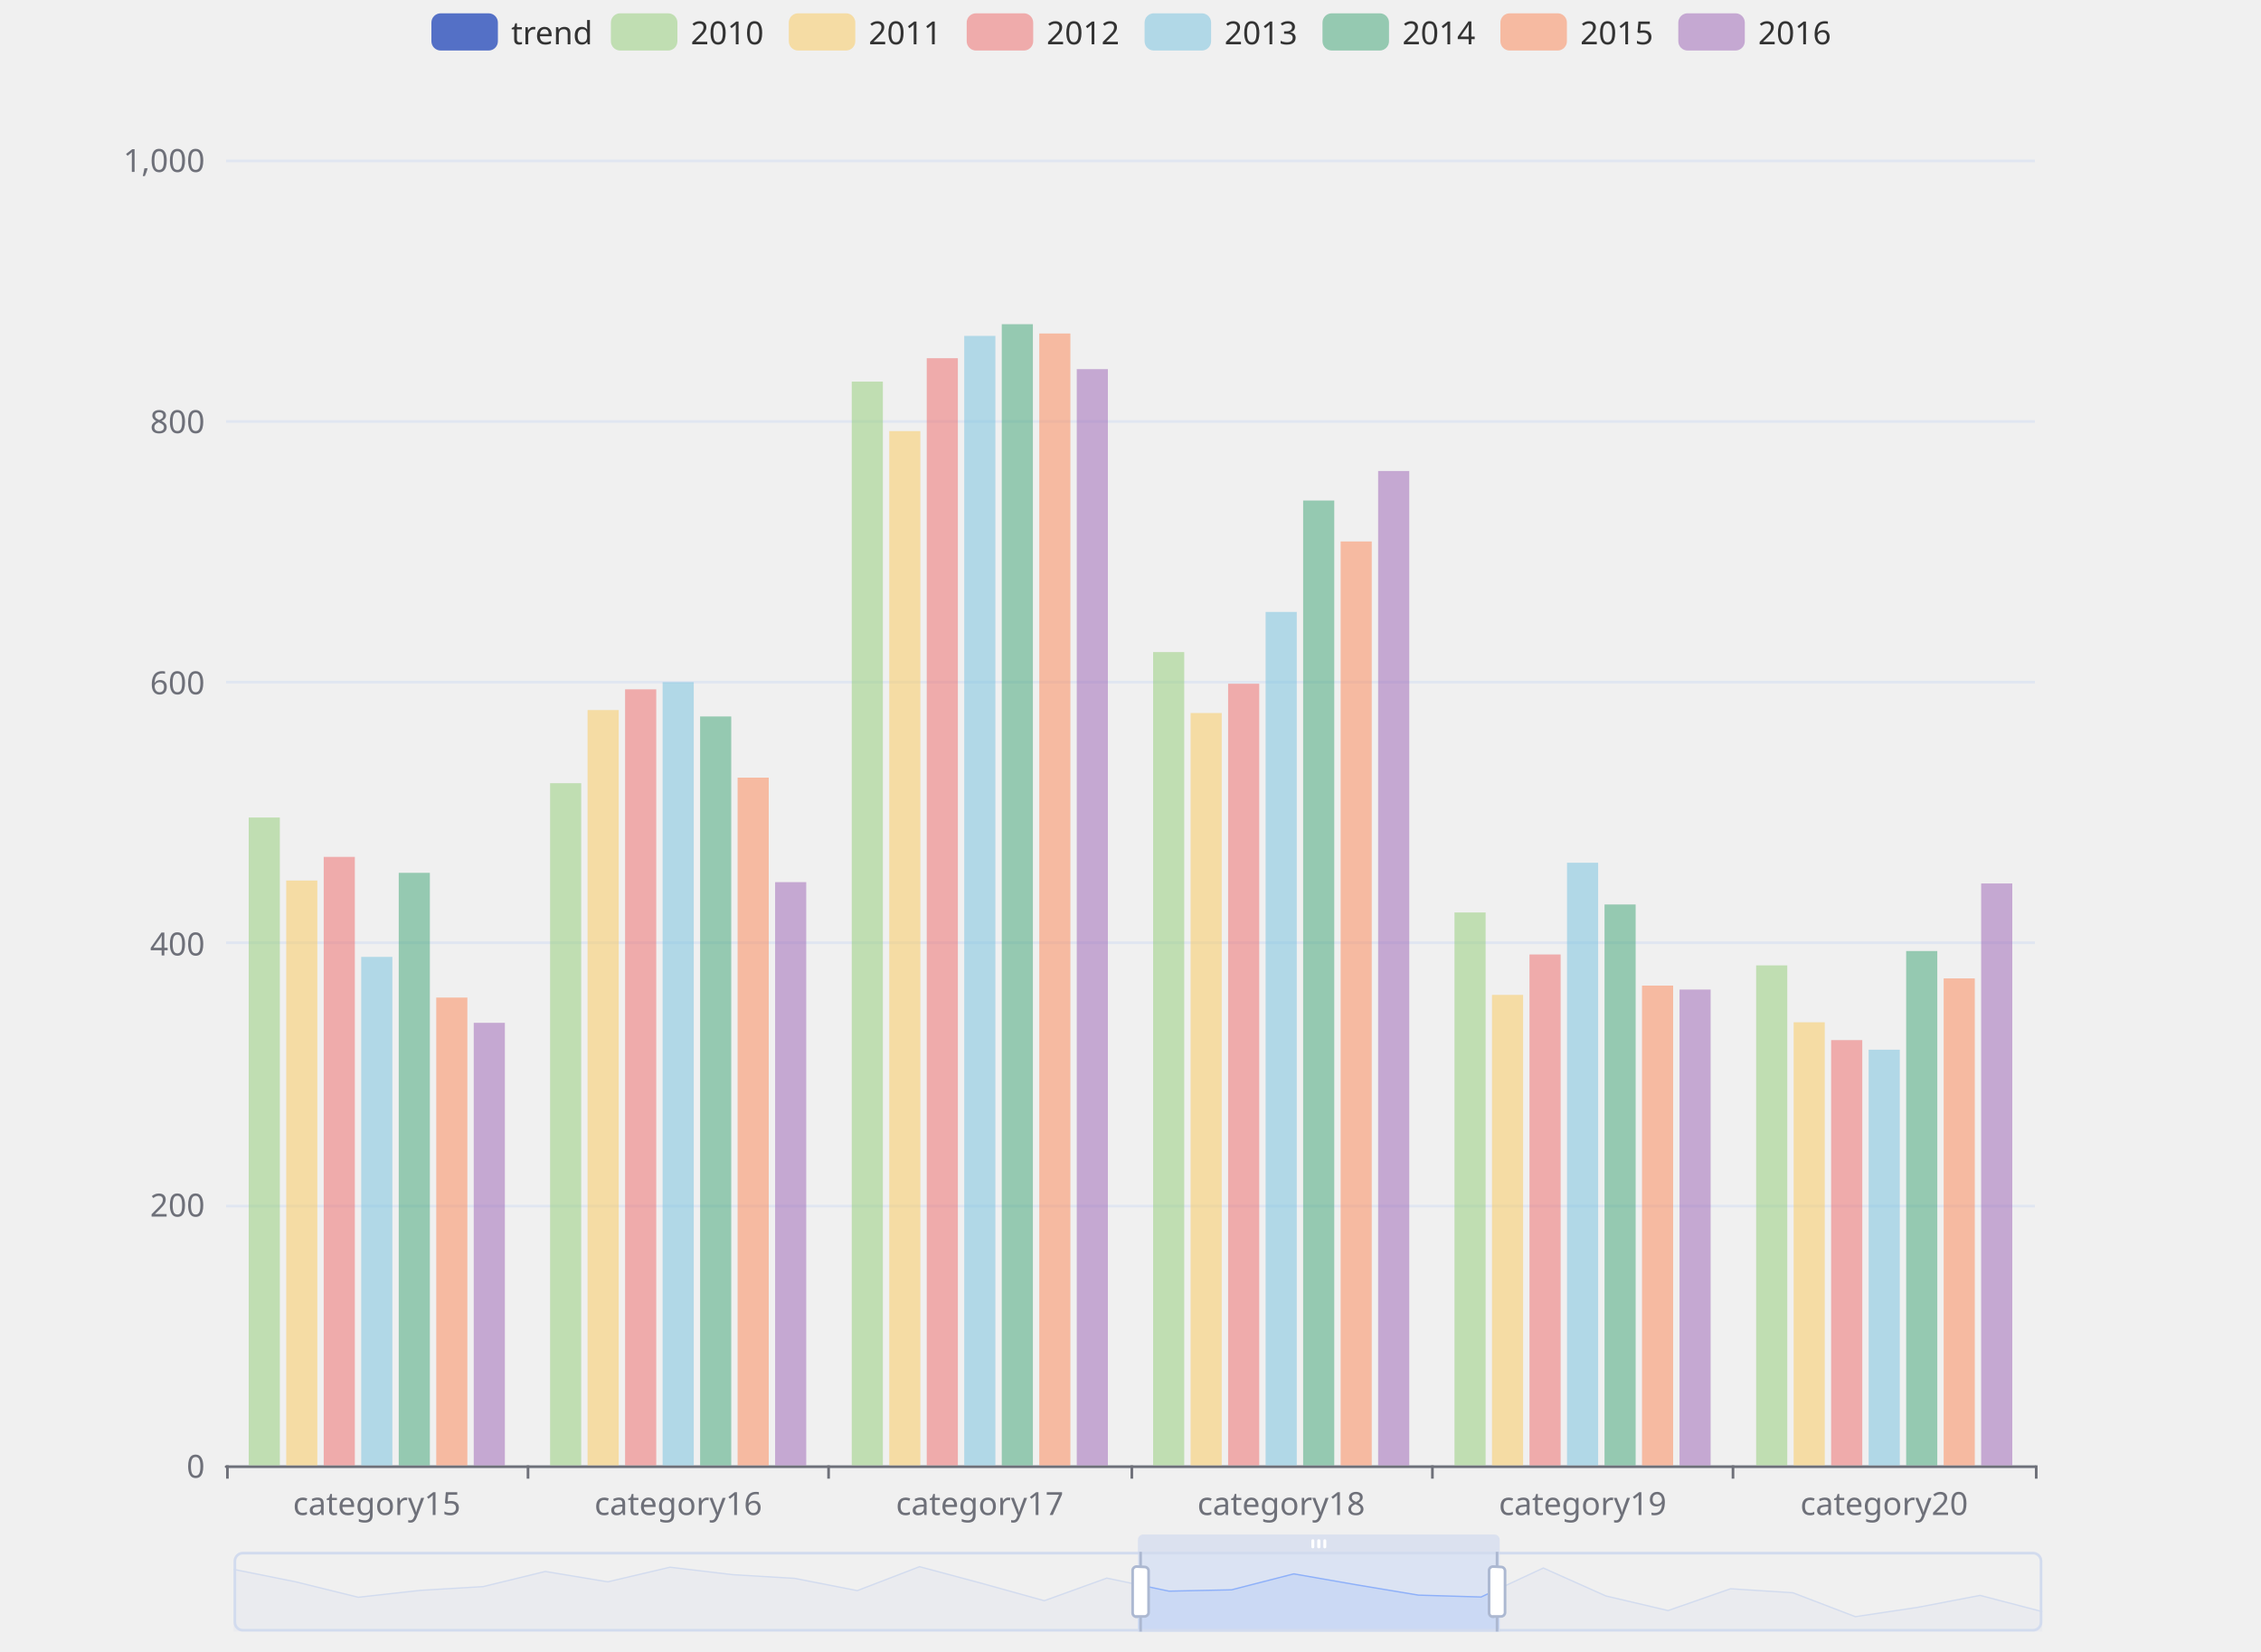
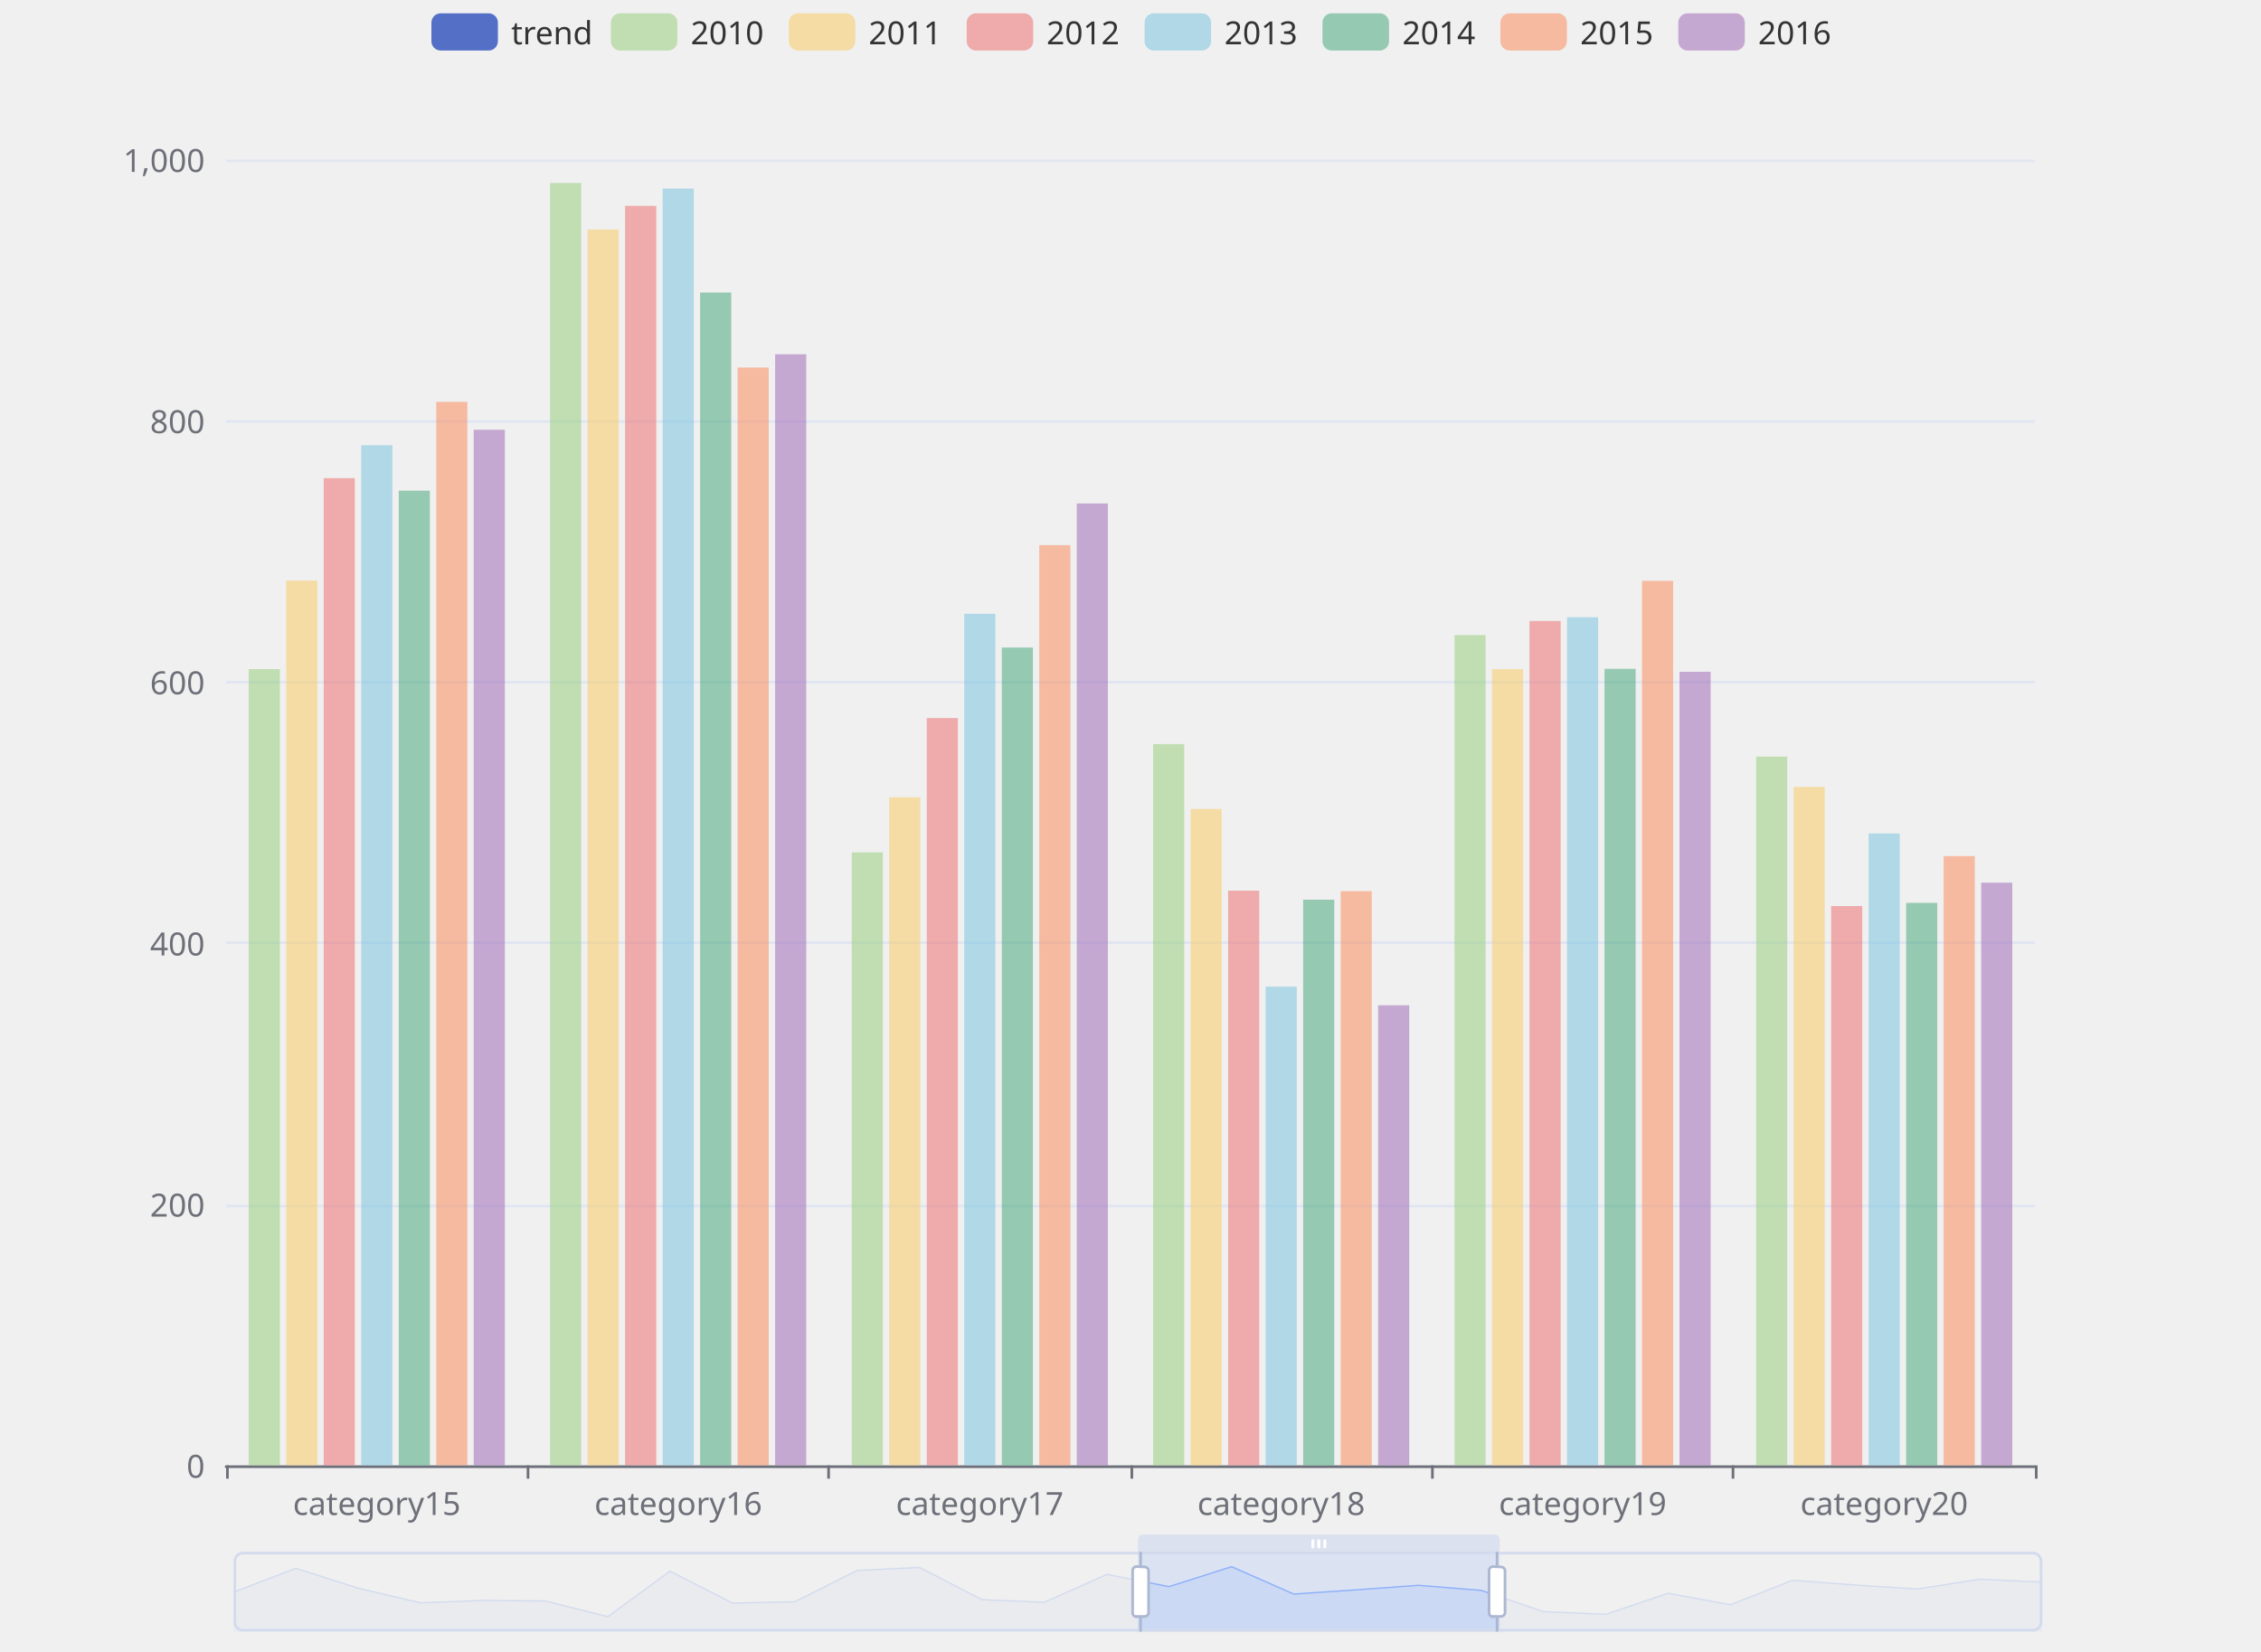
<svg xmlns="http://www.w3.org/2000/svg" width="850" height="621" version="1.1" baseProfile="full" viewBox="0 0 850 621">
  <rect width="850" height="621" x="0" y="0" fill="none" />
  <path d="M85 551.5L765 551.5" fill="transparent" stroke="#E0E6F1" class="zr0-cls-0" />
  <path d="M85 453.5L765 453.5" fill="transparent" stroke="#E0E6F1" class="zr0-cls-0" />
  <path d="M85 354.5L765 354.5" fill="transparent" stroke="#E0E6F1" class="zr0-cls-0" />
  <path d="M85 256.5L765 256.5" fill="transparent" stroke="#E0E6F1" class="zr0-cls-0" />
  <path d="M85 158.5L765 158.5" fill="transparent" stroke="#E0E6F1" class="zr0-cls-0" />
  <path d="M85 60.5L765 60.5" fill="transparent" stroke="#E0E6F1" class="zr0-cls-0" />
  <path d="M85 551.5L765 551.5" fill="transparent" stroke="#6E7079" stroke-linecap="round" class="zr0-cls-0" />
  <path d="M85.5 551L85.5 556" fill="transparent" stroke="#6E7079" class="zr0-cls-0" />
  <path d="M198.5 551L198.5 556" fill="transparent" stroke="#6E7079" class="zr0-cls-0" />
  <path d="M311.5 551L311.5 556" fill="transparent" stroke="#6E7079" class="zr0-cls-0" />
  <path d="M425.5 551L425.5 556" fill="transparent" stroke="#6E7079" class="zr0-cls-0" />
  <path d="M538.5 551L538.5 556" fill="transparent" stroke="#6E7079" class="zr0-cls-0" />
  <path d="M651.5 551L651.5 556" fill="transparent" stroke="#6E7079" class="zr0-cls-0" />
  <path d="M765.5 551L765.5 556" fill="transparent" stroke="#6E7079" class="zr0-cls-0" />
  <text dominant-baseline="central" text-anchor="end" style="font-size:12px;font-family:sans-serif;" transform="translate(77 551)" fill="#6E7079">0</text>
  <text dominant-baseline="central" text-anchor="end" style="font-size:12px;font-family:sans-serif;" transform="translate(77 452.8)" fill="#6E7079">200</text>
  <text dominant-baseline="central" text-anchor="end" style="font-size:12px;font-family:sans-serif;" transform="translate(77 354.6)" fill="#6E7079">400</text>
  <text dominant-baseline="central" text-anchor="end" style="font-size:12px;font-family:sans-serif;" transform="translate(77 256.4)" fill="#6E7079">600</text>
  <text dominant-baseline="central" text-anchor="end" style="font-size:12px;font-family:sans-serif;" transform="translate(77 158.2)" fill="#6E7079">800</text>
  <text dominant-baseline="central" text-anchor="end" style="font-size:12px;font-family:sans-serif;" transform="translate(77 60)" fill="#6E7079">1,000</text>
  <text dominant-baseline="central" text-anchor="middle" style="font-size:12px;font-family:sans-serif;" y="6" transform="translate(141.6667 559)" fill="#6E7079">category15</text>
  <text dominant-baseline="central" text-anchor="middle" style="font-size:12px;font-family:sans-serif;" y="6" transform="translate(255 559)" fill="#6E7079">category16</text>
  <text dominant-baseline="central" text-anchor="middle" style="font-size:12px;font-family:sans-serif;" y="6" transform="translate(368.3333 559)" fill="#6E7079">category17</text>
  <text dominant-baseline="central" text-anchor="middle" style="font-size:12px;font-family:sans-serif;" y="6" transform="translate(481.6667 559)" fill="#6E7079">category18</text>
  <text dominant-baseline="central" text-anchor="middle" style="font-size:12px;font-family:sans-serif;" y="6" transform="translate(595 559)" fill="#6E7079">category19</text>
  <text dominant-baseline="central" text-anchor="middle" style="font-size:12px;font-family:sans-serif;" y="6" transform="translate(708.3333 559)" fill="#6E7079">category20</text>
-   <path d="M93.5 551l11.7 0l0 -243.6l-11.7 0Z" fill="#91cc75" fill-opacity="0.5" ecmeta_series_index="1" ecmeta_data_index="0" ecmeta_ssr_type="chart" class="zr0-cls-1" />
-   <path d="M206.8 551l11.7 0l0 -256.5l-11.7 0Z" fill="#91cc75" fill-opacity="0.5" ecmeta_series_index="1" ecmeta_data_index="1" ecmeta_ssr_type="chart" class="zr0-cls-1" />
-   <path d="M320.2 551l11.7 0l0 -407.5l-11.7 0Z" fill="#91cc75" fill-opacity="0.5" ecmeta_series_index="1" ecmeta_data_index="2" ecmeta_ssr_type="chart" class="zr0-cls-1" />
-   <path d="M433.5 551l11.7 0l0 -305.8l-11.7 0Z" fill="#91cc75" fill-opacity="0.5" ecmeta_series_index="1" ecmeta_data_index="3" ecmeta_ssr_type="chart" class="zr0-cls-1" />
-   <path d="M546.8 551l11.7 0l0 -207.9l-11.7 0Z" fill="#91cc75" fill-opacity="0.5" ecmeta_series_index="1" ecmeta_data_index="4" ecmeta_ssr_type="chart" class="zr0-cls-1" />
-   <path d="M660.2 551l11.7 0l0 -188l-11.7 0Z" fill="#91cc75" fill-opacity="0.5" ecmeta_series_index="1" ecmeta_data_index="5" ecmeta_ssr_type="chart" class="zr0-cls-1" />
-   <path d="M107.6 551l11.7 0l0 -219.9l-11.7 0Z" fill="#fac858" fill-opacity="0.5" ecmeta_series_index="2" ecmeta_data_index="0" ecmeta_ssr_type="chart" class="zr0-cls-2" />
-   <path d="M220.9 551l11.7 0l0 -284l-11.7 0Z" fill="#fac858" fill-opacity="0.5" ecmeta_series_index="2" ecmeta_data_index="1" ecmeta_ssr_type="chart" class="zr0-cls-2" />
-   <path d="M334.3 551l11.7 0l0 -388.9l-11.7 0Z" fill="#fac858" fill-opacity="0.5" ecmeta_series_index="2" ecmeta_data_index="2" ecmeta_ssr_type="chart" class="zr0-cls-2" />
-   <path d="M447.6 551l11.7 0l0 -282.9l-11.7 0Z" fill="#fac858" fill-opacity="0.5" ecmeta_series_index="2" ecmeta_data_index="3" ecmeta_ssr_type="chart" class="zr0-cls-2" />
-   <path d="M560.9 551l11.7 0l0 -176.9l-11.7 0Z" fill="#fac858" fill-opacity="0.5" ecmeta_series_index="2" ecmeta_data_index="4" ecmeta_ssr_type="chart" class="zr0-cls-2" />
-   <path d="M674.3 551l11.7 0l0 -166.6l-11.7 0Z" fill="#fac858" fill-opacity="0.5" ecmeta_series_index="2" ecmeta_data_index="5" ecmeta_ssr_type="chart" class="zr0-cls-2" />
-   <path d="M121.7 551l11.7 0l0 -228.8l-11.7 0Z" fill="#ee6666" fill-opacity="0.5" ecmeta_series_index="3" ecmeta_data_index="0" ecmeta_ssr_type="chart" class="zr0-cls-3" />
-   <path d="M235 551l11.7 0l0 -291.8l-11.7 0Z" fill="#ee6666" fill-opacity="0.5" ecmeta_series_index="3" ecmeta_data_index="1" ecmeta_ssr_type="chart" class="zr0-cls-3" />
-   <path d="M348.4 551l11.7 0l0 -416.3l-11.7 0Z" fill="#ee6666" fill-opacity="0.5" ecmeta_series_index="3" ecmeta_data_index="2" ecmeta_ssr_type="chart" class="zr0-cls-3" />
-   <path d="M461.7 551l11.7 0l0 -293.9l-11.7 0Z" fill="#ee6666" fill-opacity="0.5" ecmeta_series_index="3" ecmeta_data_index="3" ecmeta_ssr_type="chart" class="zr0-cls-3" />
-   <path d="M575 551l11.7 0l0 -192.1l-11.7 0Z" fill="#ee6666" fill-opacity="0.5" ecmeta_series_index="3" ecmeta_data_index="4" ecmeta_ssr_type="chart" class="zr0-cls-3" />
-   <path d="M688.4 551l11.7 0l0 -159.9l-11.7 0Z" fill="#ee6666" fill-opacity="0.5" ecmeta_series_index="3" ecmeta_data_index="5" ecmeta_ssr_type="chart" class="zr0-cls-3" />
-   <path d="M135.8 551l11.7 0l0 -191.2l-11.7 0Z" fill="#73c0de" fill-opacity="0.5" ecmeta_series_index="4" ecmeta_data_index="0" ecmeta_ssr_type="chart" class="zr0-cls-4" />
-   <path d="M249.1 551l11.7 0l0 -294.5l-11.7 0Z" fill="#73c0de" fill-opacity="0.5" ecmeta_series_index="4" ecmeta_data_index="1" ecmeta_ssr_type="chart" class="zr0-cls-4" />
-   <path d="M362.5 551l11.7 0l0 -424.7l-11.7 0Z" fill="#73c0de" fill-opacity="0.5" ecmeta_series_index="4" ecmeta_data_index="2" ecmeta_ssr_type="chart" class="zr0-cls-4" />
-   <path d="M475.8 551l11.7 0l0 -320.9l-11.7 0Z" fill="#73c0de" fill-opacity="0.5" ecmeta_series_index="4" ecmeta_data_index="3" ecmeta_ssr_type="chart" class="zr0-cls-4" />
-   <path d="M589.1 551l11.7 0l0 -226.6l-11.7 0Z" fill="#73c0de" fill-opacity="0.5" ecmeta_series_index="4" ecmeta_data_index="4" ecmeta_ssr_type="chart" class="zr0-cls-4" />
-   <path d="M702.5 551l11.7 0l0 -156.3l-11.7 0Z" fill="#73c0de" fill-opacity="0.5" ecmeta_series_index="4" ecmeta_data_index="5" ecmeta_ssr_type="chart" class="zr0-cls-4" />
-   <path d="M149.9 551l11.7 0l0 -222.8l-11.7 0Z" fill="#3ba272" fill-opacity="0.5" ecmeta_series_index="5" ecmeta_data_index="0" ecmeta_ssr_type="chart" class="zr0-cls-5" />
-   <path d="M263.2 551l11.7 0l0 -281.6l-11.7 0Z" fill="#3ba272" fill-opacity="0.5" ecmeta_series_index="5" ecmeta_data_index="1" ecmeta_ssr_type="chart" class="zr0-cls-5" />
-   <path d="M376.6 551l11.7 0l0 -429.1l-11.7 0Z" fill="#3ba272" fill-opacity="0.5" ecmeta_series_index="5" ecmeta_data_index="2" ecmeta_ssr_type="chart" class="zr0-cls-5" />
-   <path d="M489.9 551l11.7 0l0 -362.8l-11.7 0Z" fill="#3ba272" fill-opacity="0.5" ecmeta_series_index="5" ecmeta_data_index="3" ecmeta_ssr_type="chart" class="zr0-cls-5" />
-   <path d="M603.2 551l11.7 0l0 -210.9l-11.7 0Z" fill="#3ba272" fill-opacity="0.5" ecmeta_series_index="5" ecmeta_data_index="4" ecmeta_ssr_type="chart" class="zr0-cls-5" />
-   <path d="M716.6 551l11.7 0l0 -193.4l-11.7 0Z" fill="#3ba272" fill-opacity="0.5" ecmeta_series_index="5" ecmeta_data_index="5" ecmeta_ssr_type="chart" class="zr0-cls-5" />
-   <path d="M164 551l11.7 0l0 -175.9l-11.7 0Z" fill="#fc8452" fill-opacity="0.5" ecmeta_series_index="6" ecmeta_data_index="0" ecmeta_ssr_type="chart" class="zr0-cls-6" />
-   <path d="M277.3 551l11.7 0l0 -258.6l-11.7 0Z" fill="#fc8452" fill-opacity="0.5" ecmeta_series_index="6" ecmeta_data_index="1" ecmeta_ssr_type="chart" class="zr0-cls-6" />
-   <path d="M390.7 551l11.7 0l0 -425.6l-11.7 0Z" fill="#fc8452" fill-opacity="0.5" ecmeta_series_index="6" ecmeta_data_index="2" ecmeta_ssr_type="chart" class="zr0-cls-6" />
-   <path d="M504 551l11.7 0l0 -347.4l-11.7 0Z" fill="#fc8452" fill-opacity="0.5" ecmeta_series_index="6" ecmeta_data_index="3" ecmeta_ssr_type="chart" class="zr0-cls-6" />
-   <path d="M617.3 551l11.7 0l0 -180.4l-11.7 0Z" fill="#fc8452" fill-opacity="0.5" ecmeta_series_index="6" ecmeta_data_index="4" ecmeta_ssr_type="chart" class="zr0-cls-6" />
-   <path d="M730.7 551l11.7 0l0 -183.1l-11.7 0Z" fill="#fc8452" fill-opacity="0.5" ecmeta_series_index="6" ecmeta_data_index="5" ecmeta_ssr_type="chart" class="zr0-cls-6" />
-   <path d="M178.1 551l11.7 0l0 -166.4l-11.7 0Z" fill="#9a60b4" fill-opacity="0.5" ecmeta_series_index="7" ecmeta_data_index="0" ecmeta_ssr_type="chart" class="zr0-cls-7" />
-   <path d="M291.4 551l11.7 0l0 -219.3l-11.7 0Z" fill="#9a60b4" fill-opacity="0.5" ecmeta_series_index="7" ecmeta_data_index="1" ecmeta_ssr_type="chart" class="zr0-cls-7" />
-   <path d="M404.8 551l11.7 0l0 -412.2l-11.7 0Z" fill="#9a60b4" fill-opacity="0.5" ecmeta_series_index="7" ecmeta_data_index="2" ecmeta_ssr_type="chart" class="zr0-cls-7" />
-   <path d="M518.1 551l11.7 0l0 -373.9l-11.7 0Z" fill="#9a60b4" fill-opacity="0.5" ecmeta_series_index="7" ecmeta_data_index="3" ecmeta_ssr_type="chart" class="zr0-cls-7" />
-   <path d="M631.4 551l11.7 0l0 -178.9l-11.7 0Z" fill="#9a60b4" fill-opacity="0.5" ecmeta_series_index="7" ecmeta_data_index="4" ecmeta_ssr_type="chart" class="zr0-cls-7" />
-   <path d="M744.8 551l11.7 0l0 -218.8l-11.7 0Z" fill="#9a60b4" fill-opacity="0.5" ecmeta_series_index="7" ecmeta_data_index="5" ecmeta_ssr_type="chart" class="zr0-cls-7" />
+   <path d="M93.5 551l11.7 0l0 -299.4l-11.7 0Z" fill="#91cc75" fill-opacity="0.5" ecmeta_series_index="1" ecmeta_data_index="0" ecmeta_ssr_type="chart" class="zr0-cls-1" />
+   <path d="M206.8 551l11.7 0l0 -482.2l-11.7 0Z" fill="#91cc75" fill-opacity="0.5" ecmeta_series_index="1" ecmeta_data_index="1" ecmeta_ssr_type="chart" class="zr0-cls-1" />
+   <path d="M320.2 551l11.7 0l0 -230.5l-11.7 0Z" fill="#91cc75" fill-opacity="0.5" ecmeta_series_index="1" ecmeta_data_index="2" ecmeta_ssr_type="chart" class="zr0-cls-1" />
+   <path d="M433.5 551l11.7 0l0 -271.2l-11.7 0Z" fill="#91cc75" fill-opacity="0.5" ecmeta_series_index="1" ecmeta_data_index="3" ecmeta_ssr_type="chart" class="zr0-cls-1" />
+   <path d="M546.8 551l11.7 0l0 -312.2l-11.7 0Z" fill="#91cc75" fill-opacity="0.5" ecmeta_series_index="1" ecmeta_data_index="4" ecmeta_ssr_type="chart" class="zr0-cls-1" />
+   <path d="M660.2 551l11.7 0l0 -266.5l-11.7 0Z" fill="#91cc75" fill-opacity="0.5" ecmeta_series_index="1" ecmeta_data_index="5" ecmeta_ssr_type="chart" class="zr0-cls-1" />
+   <path d="M107.6 551l11.7 0l0 -332.7l-11.7 0Z" fill="#fac858" fill-opacity="0.5" ecmeta_series_index="2" ecmeta_data_index="0" ecmeta_ssr_type="chart" class="zr0-cls-2" />
+   <path d="M220.9 551l11.7 0l0 -464.7l-11.7 0Z" fill="#fac858" fill-opacity="0.5" ecmeta_series_index="2" ecmeta_data_index="1" ecmeta_ssr_type="chart" class="zr0-cls-2" />
+   <path d="M334.3 551l11.7 0l0 -251.2l-11.7 0Z" fill="#fac858" fill-opacity="0.5" ecmeta_series_index="2" ecmeta_data_index="2" ecmeta_ssr_type="chart" class="zr0-cls-2" />
+   <path d="M447.6 551l11.7 0l0 -246.8l-11.7 0Z" fill="#fac858" fill-opacity="0.5" ecmeta_series_index="2" ecmeta_data_index="3" ecmeta_ssr_type="chart" class="zr0-cls-2" />
+   <path d="M560.9 551l11.7 0l0 -299.4l-11.7 0Z" fill="#fac858" fill-opacity="0.5" ecmeta_series_index="2" ecmeta_data_index="4" ecmeta_ssr_type="chart" class="zr0-cls-2" />
+   <path d="M674.3 551l11.7 0l0 -255.1l-11.7 0Z" fill="#fac858" fill-opacity="0.5" ecmeta_series_index="2" ecmeta_data_index="5" ecmeta_ssr_type="chart" class="zr0-cls-2" />
+   <path d="M121.7 551l11.7 0l0 -371.2l-11.7 0Z" fill="#ee6666" fill-opacity="0.5" ecmeta_series_index="3" ecmeta_data_index="0" ecmeta_ssr_type="chart" class="zr0-cls-3" />
+   <path d="M235 551l11.7 0l0 -473.6l-11.7 0Z" fill="#ee6666" fill-opacity="0.5" ecmeta_series_index="3" ecmeta_data_index="1" ecmeta_ssr_type="chart" class="zr0-cls-3" />
+   <path d="M348.4 551l11.7 0l0 -281l-11.7 0Z" fill="#ee6666" fill-opacity="0.5" ecmeta_series_index="3" ecmeta_data_index="2" ecmeta_ssr_type="chart" class="zr0-cls-3" />
+   <path d="M461.7 551l11.7 0l0 -216.1l-11.7 0Z" fill="#ee6666" fill-opacity="0.5" ecmeta_series_index="3" ecmeta_data_index="3" ecmeta_ssr_type="chart" class="zr0-cls-3" />
+   <path d="M575 551l11.7 0l0 -317.5l-11.7 0Z" fill="#ee6666" fill-opacity="0.5" ecmeta_series_index="3" ecmeta_data_index="4" ecmeta_ssr_type="chart" class="zr0-cls-3" />
+   <path d="M688.4 551l11.7 0l0 -210.3l-11.7 0Z" fill="#ee6666" fill-opacity="0.5" ecmeta_series_index="3" ecmeta_data_index="5" ecmeta_ssr_type="chart" class="zr0-cls-3" />
+   <path d="M135.8 551l11.7 0l0 -383.6l-11.7 0Z" fill="#73c0de" fill-opacity="0.5" ecmeta_series_index="4" ecmeta_data_index="0" ecmeta_ssr_type="chart" class="zr0-cls-4" />
+   <path d="M249.1 551l11.7 0l0 -480.1l-11.7 0Z" fill="#73c0de" fill-opacity="0.5" ecmeta_series_index="4" ecmeta_data_index="1" ecmeta_ssr_type="chart" class="zr0-cls-4" />
+   <path d="M362.5 551l11.7 0l0 -320.2l-11.7 0Z" fill="#73c0de" fill-opacity="0.5" ecmeta_series_index="4" ecmeta_data_index="2" ecmeta_ssr_type="chart" class="zr0-cls-4" />
+   <path d="M475.8 551l11.7 0l0 -180l-11.7 0Z" fill="#73c0de" fill-opacity="0.5" ecmeta_series_index="4" ecmeta_data_index="3" ecmeta_ssr_type="chart" class="zr0-cls-4" />
+   <path d="M589.1 551l11.7 0l0 -318.9l-11.7 0Z" fill="#73c0de" fill-opacity="0.5" ecmeta_series_index="4" ecmeta_data_index="4" ecmeta_ssr_type="chart" class="zr0-cls-4" />
+   <path d="M702.5 551l11.7 0l0 -237.6l-11.7 0Z" fill="#73c0de" fill-opacity="0.5" ecmeta_series_index="4" ecmeta_data_index="5" ecmeta_ssr_type="chart" class="zr0-cls-4" />
+   <path d="M149.9 551l11.7 0l0 -366.5l-11.7 0Z" fill="#3ba272" fill-opacity="0.5" ecmeta_series_index="5" ecmeta_data_index="0" ecmeta_ssr_type="chart" class="zr0-cls-5" />
+   <path d="M263.2 551l11.7 0l0 -441l-11.7 0Z" fill="#3ba272" fill-opacity="0.5" ecmeta_series_index="5" ecmeta_data_index="1" ecmeta_ssr_type="chart" class="zr0-cls-5" />
+   <path d="M376.6 551l11.7 0l0 -307.5l-11.7 0Z" fill="#3ba272" fill-opacity="0.5" ecmeta_series_index="5" ecmeta_data_index="2" ecmeta_ssr_type="chart" class="zr0-cls-5" />
+   <path d="M489.9 551l11.7 0l0 -212.7l-11.7 0Z" fill="#3ba272" fill-opacity="0.5" ecmeta_series_index="5" ecmeta_data_index="3" ecmeta_ssr_type="chart" class="zr0-cls-5" />
+   <path d="M603.2 551l11.7 0l0 -299.5l-11.7 0Z" fill="#3ba272" fill-opacity="0.5" ecmeta_series_index="5" ecmeta_data_index="4" ecmeta_ssr_type="chart" class="zr0-cls-5" />
+   <path d="M716.6 551l11.7 0l0 -211.5l-11.7 0Z" fill="#3ba272" fill-opacity="0.5" ecmeta_series_index="5" ecmeta_data_index="5" ecmeta_ssr_type="chart" class="zr0-cls-5" />
+   <path d="M164 551l11.7 0l0 -399.9l-11.7 0Z" fill="#fc8452" fill-opacity="0.5" ecmeta_series_index="6" ecmeta_data_index="0" ecmeta_ssr_type="chart" class="zr0-cls-6" />
+   <path d="M277.3 551l11.7 0l0 -412.8l-11.7 0Z" fill="#fc8452" fill-opacity="0.5" ecmeta_series_index="6" ecmeta_data_index="1" ecmeta_ssr_type="chart" class="zr0-cls-6" />
+   <path d="M390.7 551l11.7 0l0 -346l-11.7 0Z" fill="#fc8452" fill-opacity="0.5" ecmeta_series_index="6" ecmeta_data_index="2" ecmeta_ssr_type="chart" class="zr0-cls-6" />
+   <path d="M504 551l11.7 0l0 -215.9l-11.7 0Z" fill="#fc8452" fill-opacity="0.5" ecmeta_series_index="6" ecmeta_data_index="3" ecmeta_ssr_type="chart" class="zr0-cls-6" />
+   <path d="M617.3 551l11.7 0l0 -332.6l-11.7 0Z" fill="#fc8452" fill-opacity="0.5" ecmeta_series_index="6" ecmeta_data_index="4" ecmeta_ssr_type="chart" class="zr0-cls-6" />
+   <path d="M730.7 551l11.7 0l0 -229.1l-11.7 0Z" fill="#fc8452" fill-opacity="0.5" ecmeta_series_index="6" ecmeta_data_index="5" ecmeta_ssr_type="chart" class="zr0-cls-6" />
+   <path d="M178.1 551l11.7 0l0 -389.4l-11.7 0Z" fill="#9a60b4" fill-opacity="0.5" ecmeta_series_index="7" ecmeta_data_index="0" ecmeta_ssr_type="chart" class="zr0-cls-7" />
+   <path d="M291.4 551l11.7 0l0 -417.8l-11.7 0Z" fill="#9a60b4" fill-opacity="0.5" ecmeta_series_index="7" ecmeta_data_index="1" ecmeta_ssr_type="chart" class="zr0-cls-7" />
+   <path d="M404.8 551l11.7 0l0 -361.7l-11.7 0Z" fill="#9a60b4" fill-opacity="0.5" ecmeta_series_index="7" ecmeta_data_index="2" ecmeta_ssr_type="chart" class="zr0-cls-7" />
+   <path d="M518.1 551l11.7 0l0 -173l-11.7 0Z" fill="#9a60b4" fill-opacity="0.5" ecmeta_series_index="7" ecmeta_data_index="3" ecmeta_ssr_type="chart" class="zr0-cls-7" />
+   <path d="M631.4 551l11.7 0l0 -298.4l-11.7 0Z" fill="#9a60b4" fill-opacity="0.5" ecmeta_series_index="7" ecmeta_data_index="4" ecmeta_ssr_type="chart" class="zr0-cls-7" />
+   <path d="M744.8 551l11.7 0l0 -219.1l-11.7 0Z" fill="#9a60b4" fill-opacity="0.5" ecmeta_series_index="7" ecmeta_data_index="5" ecmeta_ssr_type="chart" class="zr0-cls-7" />
  <path d="M0 0l680 0l0 30l-680 0Z" transform="matrix(1,0,0,-1,87.8,613.5)" fill="rgb(47,69,84)" fill-opacity="0" class="zr0-cls-0" />
  <g clip-path="url(#zr0-c0)">
-     <polygon points="680 0 0 0 0 23.4 23.4 18.7 46.9 12.9 70.3 15.5 93.8 16.9 117.2 22.6 140.7 18.7 164.1 24.2 187.6 21.4 211 20 234.5 15.4 257.9 24.4 281.4 18.1 304.8 11.6 328.3 20.1 351.7 15.2 375.2 15.7 398.6 21.7 422.1 17.6 445.5 13.7 469 13 492.4 23.9 515.9 13.4 539.3 7.9 562.8 16.1 586.2 14.6 609.7 5.6 633.1 9.1 656.6 13.6 680 7.5" transform="matrix(1,0,0,-1,87.8,613.5)" fill="#d2dbee" fill-opacity="0.2" class="zr0-cls-0" />
+     <polygon points="680 0 0 0 0 14.8 23.4 23.8 46.9 16.3 70.3 10.8 93.8 11.7 117.2 11.5 140.7 5.6 164.1 22.7 187.6 10.7 211 11.2 234.5 23 257.9 24.1 281.4 12 304.8 11 328.3 21.5 351.7 16.9 375.2 24.4 398.6 14.1 422.1 15.7 445.5 17.4 469 15.5 492.4 7.5 515.9 6.5 539.3 14.4 562.8 10.1 586.2 19.3 609.7 17.5 633.1 16 656.6 19.7 680 18.6" transform="matrix(1,0,0,-1,87.8,613.5)" fill="#d2dbee" fill-opacity="0.2" class="zr0-cls-0" />
  </g>
  <g clip-path="url(#zr0-c1)">
-     <polygon points="680 0 0 0 0 23.4 23.4 18.7 46.9 12.9 70.3 15.5 93.8 16.9 117.2 22.6 140.7 18.7 164.1 24.2 187.6 21.4 211 20 234.5 15.4 257.9 24.4 281.4 18.1 304.8 11.6 328.3 20.1 351.7 15.2 375.2 15.7 398.6 21.7 422.1 17.6 445.5 13.7 469 13 492.4 23.9 515.9 13.4 539.3 7.9 562.8 16.1 586.2 14.6 609.7 5.6 633.1 9.1 656.6 13.6 680 7.5" transform="matrix(1,0,0,-1,87.8,613.5)" fill="#8fb0f7" fill-opacity="0.2" class="zr0-cls-0" />
+     <polygon points="680 0 0 0 0 14.8 23.4 23.8 46.9 16.3 70.3 10.8 93.8 11.7 117.2 11.5 140.7 5.6 164.1 22.7 187.6 10.7 211 11.2 234.5 23 257.9 24.1 281.4 12 304.8 11 328.3 21.5 351.7 16.9 375.2 24.4 398.6 14.1 422.1 15.7 445.5 17.4 469 15.5 492.4 7.5 515.9 6.5 539.3 14.4 562.8 10.1 586.2 19.3 609.7 17.5 633.1 16 656.6 19.7 680 18.6" transform="matrix(1,0,0,-1,87.8,613.5)" fill="#8fb0f7" fill-opacity="0.2" class="zr0-cls-0" />
  </g>
  <g clip-path="url(#zr0-c2)">
-     <polygon points="680 0 0 0 0 23.4 23.4 18.7 46.9 12.9 70.3 15.5 93.8 16.9 117.2 22.6 140.7 18.7 164.1 24.2 187.6 21.4 211 20 234.5 15.4 257.9 24.4 281.4 18.1 304.8 11.6 328.3 20.1 351.7 15.2 375.2 15.7 398.6 21.7 422.1 17.6 445.5 13.7 469 13 492.4 23.9 515.9 13.4 539.3 7.9 562.8 16.1 586.2 14.6 609.7 5.6 633.1 9.1 656.6 13.6 680 7.5" transform="matrix(1,0,0,-1,87.8,613.5)" fill="#d2dbee" fill-opacity="0.2" class="zr0-cls-0" />
+     <polygon points="680 0 0 0 0 14.8 23.4 23.8 46.9 16.3 70.3 10.8 93.8 11.7 117.2 11.5 140.7 5.6 164.1 22.7 187.6 10.7 211 11.2 234.5 23 257.9 24.1 281.4 12 304.8 11 328.3 21.5 351.7 16.9 375.2 24.4 398.6 14.1 422.1 15.7 445.5 17.4 469 15.5 492.4 7.5 515.9 6.5 539.3 14.4 562.8 10.1 586.2 19.3 609.7 17.5 633.1 16 656.6 19.7 680 18.6" transform="matrix(1,0,0,-1,87.8,613.5)" fill="#d2dbee" fill-opacity="0.2" class="zr0-cls-0" />
  </g>
  <g clip-path="url(#zr0-c0)">
-     <polyline points="0 23.4 23.4 18.7 46.9 12.9 70.3 15.5 93.8 16.9 117.2 22.6 140.7 18.7 164.1 24.2 187.6 21.4 211 20 234.5 15.4 257.9 24.4 281.4 18.1 304.8 11.6 328.3 20.1 351.7 15.2 375.2 15.7 398.6 21.7 422.1 17.6 445.5 13.7 469 13 492.4 23.9 515.9 13.4 539.3 7.9 562.8 16.1 586.2 14.6 609.7 5.6 633.1 9.1 656.6 13.6 680 7.5" transform="matrix(1,0,0,-1,87.8,613.5)" fill="transparent" stroke="#d2dbee" stroke-width="0.5" class="zr0-cls-0" />
+     <polyline points="0 14.8 23.4 23.8 46.9 16.3 70.3 10.8 93.8 11.7 117.2 11.5 140.7 5.6 164.1 22.7 187.6 10.7 211 11.2 234.5 23 257.9 24.1 281.4 12 304.8 11 328.3 21.5 351.7 16.9 375.2 24.4 398.6 14.1 422.1 15.7 445.5 17.4 469 15.5 492.4 7.5 515.9 6.5 539.3 14.4 562.8 10.1 586.2 19.3 609.7 17.5 633.1 16 656.6 19.7 680 18.6" transform="matrix(1,0,0,-1,87.8,613.5)" fill="transparent" stroke="#d2dbee" stroke-width="0.5" class="zr0-cls-0" />
  </g>
  <g clip-path="url(#zr0-c1)">
-     <polyline points="0 23.4 23.4 18.7 46.9 12.9 70.3 15.5 93.8 16.9 117.2 22.6 140.7 18.7 164.1 24.2 187.6 21.4 211 20 234.5 15.4 257.9 24.4 281.4 18.1 304.8 11.6 328.3 20.1 351.7 15.2 375.2 15.7 398.6 21.7 422.1 17.6 445.5 13.7 469 13 492.4 23.9 515.9 13.4 539.3 7.9 562.8 16.1 586.2 14.6 609.7 5.6 633.1 9.1 656.6 13.6 680 7.5" transform="matrix(1,0,0,-1,87.8,613.5)" fill="transparent" stroke="#8fb0f7" stroke-width="0.5" class="zr0-cls-0" />
+     <polyline points="0 14.8 23.4 23.8 46.9 16.3 70.3 10.8 93.8 11.7 117.2 11.5 140.7 5.6 164.1 22.7 187.6 10.7 211 11.2 234.5 23 257.9 24.1 281.4 12 304.8 11 328.3 21.5 351.7 16.9 375.2 24.4 398.6 14.1 422.1 15.7 445.5 17.4 469 15.5 492.4 7.5 515.9 6.5 539.3 14.4 562.8 10.1 586.2 19.3 609.7 17.5 633.1 16 656.6 19.7 680 18.6" transform="matrix(1,0,0,-1,87.8,613.5)" fill="transparent" stroke="#8fb0f7" stroke-width="0.5" class="zr0-cls-0" />
  </g>
  <g clip-path="url(#zr0-c2)">
-     <polyline points="0 23.4 23.4 18.7 46.9 12.9 70.3 15.5 93.8 16.9 117.2 22.6 140.7 18.7 164.1 24.2 187.6 21.4 211 20 234.5 15.4 257.9 24.4 281.4 18.1 304.8 11.6 328.3 20.1 351.7 15.2 375.2 15.7 398.6 21.7 422.1 17.6 445.5 13.7 469 13 492.4 23.9 515.9 13.4 539.3 7.9 562.8 16.1 586.2 14.6 609.7 5.6 633.1 9.1 656.6 13.6 680 7.5" transform="matrix(1,0,0,-1,87.8,613.5)" fill="transparent" stroke="#d2dbee" stroke-width="0.5" class="zr0-cls-0" />
+     <polyline points="0 14.8 23.4 23.8 46.9 16.3 70.3 10.8 93.8 11.7 117.2 11.5 140.7 5.6 164.1 22.7 187.6 10.7 211 11.2 234.5 23 257.9 24.1 281.4 12 304.8 11 328.3 21.5 351.7 16.9 375.2 24.4 398.6 14.1 422.1 15.7 445.5 17.4 469 15.5 492.4 7.5 515.9 6.5 539.3 14.4 562.8 10.1 586.2 19.3 609.7 17.5 633.1 16 656.6 19.7 680 18.6" transform="matrix(1,0,0,-1,87.8,613.5)" fill="transparent" stroke="#d2dbee" stroke-width="0.5" class="zr0-cls-0" />
  </g>
  <path d="M-5 -5l535.6 0l0 24l-535.6 0Z" transform="translate(162.18 5)" fill="rgb(0,0,0)" fill-opacity="0" stroke="#ccc" stroke-width="0" class="zr0-cls-0" />
  <path d="M3.5 0L21.5 0A3.5 3.5 0 0 1 25 3.5L25 10.5A3.5 3.5 0 0 1 21.5 14L3.5 14A3.5 3.5 0 0 1 0 10.5L0 3.5A3.5 3.5 0 0 1 3.5 0" transform="translate(162.18 5)" fill="#5470c6" ecmeta_series_index="0" ecmeta_data_index="0" ecmeta_ssr_type="legend" ecmeta_silent="true" class="zr0-cls-0" />
  <text dominant-baseline="central" text-anchor="start" style="font-size:12px;font-family:sans-serif;" x="30" y="7" transform="translate(162.18 5)" fill="#333">trend</text>
  <path d="M0 0l57.5 0l0 14l-57.5 0Z" transform="translate(162.18 5)" fill="transparent" ecmeta_series_index="0" ecmeta_data_index="0" ecmeta_ssr_type="legend" class="zr0-cls-9" />
  <path d="M3.5 0L21.5 0A3.5 3.5 0 0 1 25 3.5L25 10.5A3.5 3.5 0 0 1 21.5 14L3.5 14A3.5 3.5 0 0 1 0 10.5L0 3.5A3.5 3.5 0 0 1 3.5 0" transform="translate(229.66 5)" fill="#91cc75" fill-opacity="0.5" ecmeta_series_index="1" ecmeta_data_index="1" ecmeta_ssr_type="legend" ecmeta_silent="true" class="zr0-cls-0" />
  <text dominant-baseline="central" text-anchor="start" style="font-size:12px;font-family:sans-serif;" x="30" y="7" transform="translate(229.66 5)" fill="#333">2010</text>
  <path d="M0 0l56.9 0l0 14l-56.9 0Z" transform="translate(229.66 5)" fill="transparent" ecmeta_series_index="1" ecmeta_data_index="1" ecmeta_ssr_type="legend" class="zr0-cls-9" />
  <path d="M3.5 0L21.5 0A3.5 3.5 0 0 1 25 3.5L25 10.5A3.5 3.5 0 0 1 21.5 14L3.5 14A3.5 3.5 0 0 1 0 10.5L0 3.5A3.5 3.5 0 0 1 3.5 0" transform="translate(296.54 5)" fill="#fac858" fill-opacity="0.5" ecmeta_series_index="2" ecmeta_data_index="2" ecmeta_ssr_type="legend" ecmeta_silent="true" class="zr0-cls-0" />
  <text dominant-baseline="central" text-anchor="start" style="font-size:12px;font-family:sans-serif;" x="30" y="7" transform="translate(296.54 5)" fill="#333">2011</text>
  <path d="M0 0l56.9 0l0 14l-56.9 0Z" transform="translate(296.54 5)" fill="transparent" ecmeta_series_index="2" ecmeta_data_index="2" ecmeta_ssr_type="legend" class="zr0-cls-9" />
  <path d="M3.5 0L21.5 0A3.5 3.5 0 0 1 25 3.5L25 10.5A3.5 3.5 0 0 1 21.5 14L3.5 14A3.5 3.5 0 0 1 0 10.5L0 3.5A3.5 3.5 0 0 1 3.5 0" transform="translate(363.42 5)" fill="#ee6666" fill-opacity="0.5" ecmeta_series_index="3" ecmeta_data_index="3" ecmeta_ssr_type="legend" ecmeta_silent="true" class="zr0-cls-0" />
  <text dominant-baseline="central" text-anchor="start" style="font-size:12px;font-family:sans-serif;" x="30" y="7" transform="translate(363.42 5)" fill="#333">2012</text>
  <path d="M0 0l56.9 0l0 14l-56.9 0Z" transform="translate(363.42 5)" fill="transparent" ecmeta_series_index="3" ecmeta_data_index="3" ecmeta_ssr_type="legend" class="zr0-cls-9" />
  <path d="M3.5 0L21.5 0A3.5 3.5 0 0 1 25 3.5L25 10.5A3.5 3.5 0 0 1 21.5 14L3.5 14A3.5 3.5 0 0 1 0 10.5L0 3.5A3.5 3.5 0 0 1 3.5 0" transform="translate(430.3 5)" fill="#73c0de" fill-opacity="0.5" ecmeta_series_index="4" ecmeta_data_index="4" ecmeta_ssr_type="legend" ecmeta_silent="true" class="zr0-cls-0" />
  <text dominant-baseline="central" text-anchor="start" style="font-size:12px;font-family:sans-serif;" x="30" y="7" transform="translate(430.3 5)" fill="#333">2013</text>
  <path d="M0 0l56.9 0l0 14l-56.9 0Z" transform="translate(430.3 5)" fill="transparent" ecmeta_series_index="4" ecmeta_data_index="4" ecmeta_ssr_type="legend" class="zr0-cls-9" />
  <path d="M3.5 0L21.5 0A3.5 3.5 0 0 1 25 3.5L25 10.5A3.5 3.5 0 0 1 21.5 14L3.5 14A3.5 3.5 0 0 1 0 10.5L0 3.5A3.5 3.5 0 0 1 3.5 0" transform="translate(497.18 5)" fill="#3ba272" fill-opacity="0.5" ecmeta_series_index="5" ecmeta_data_index="5" ecmeta_ssr_type="legend" ecmeta_silent="true" class="zr0-cls-0" />
  <text dominant-baseline="central" text-anchor="start" style="font-size:12px;font-family:sans-serif;" x="30" y="7" transform="translate(497.18 5)" fill="#333">2014</text>
  <path d="M0 0l56.9 0l0 14l-56.9 0Z" transform="translate(497.18 5)" fill="transparent" ecmeta_series_index="5" ecmeta_data_index="5" ecmeta_ssr_type="legend" class="zr0-cls-9" />
  <path d="M3.5 0L21.5 0A3.5 3.5 0 0 1 25 3.5L25 10.5A3.5 3.5 0 0 1 21.5 14L3.5 14A3.5 3.5 0 0 1 0 10.5L0 3.5A3.5 3.5 0 0 1 3.5 0" transform="translate(564.06 5)" fill="#fc8452" fill-opacity="0.5" ecmeta_series_index="6" ecmeta_data_index="6" ecmeta_ssr_type="legend" ecmeta_silent="true" class="zr0-cls-0" />
  <text dominant-baseline="central" text-anchor="start" style="font-size:12px;font-family:sans-serif;" x="30" y="7" transform="translate(564.06 5)" fill="#333">2015</text>
  <path d="M0 0l56.9 0l0 14l-56.9 0Z" transform="translate(564.06 5)" fill="transparent" ecmeta_series_index="6" ecmeta_data_index="6" ecmeta_ssr_type="legend" class="zr0-cls-9" />
  <path d="M3.5 0L21.5 0A3.5 3.5 0 0 1 25 3.5L25 10.5A3.5 3.5 0 0 1 21.5 14L3.5 14A3.5 3.5 0 0 1 0 10.5L0 3.5A3.5 3.5 0 0 1 3.5 0" transform="translate(630.94 5)" fill="#9a60b4" fill-opacity="0.5" ecmeta_series_index="7" ecmeta_data_index="7" ecmeta_ssr_type="legend" ecmeta_silent="true" class="zr0-cls-0" />
  <text dominant-baseline="central" text-anchor="start" style="font-size:12px;font-family:sans-serif;" x="30" y="7" transform="translate(630.94 5)" fill="#333">2016</text>
  <path d="M0 0l56.9 0l0 14l-56.9 0Z" transform="translate(630.94 5)" fill="transparent" ecmeta_series_index="7" ecmeta_data_index="7" ecmeta_ssr_type="legend" class="zr0-cls-9" />
  <path d="M0 0l680 0l0 30l-680 0Z" transform="matrix(1,0,0,-1,87.8,613.5)" fill="transparent" class="zr0-cls-9" />
  <path d="M340 0l136 0l0 30l-136 0Z" transform="matrix(1,0,0,-1,87.8,613.5)" fill="rgb(135,175,255)" fill-opacity="0.2" class="zr0-cls-0" />
  <path d="M3.5 0.5L676.5 0.5A3 3 0 0 1 679.5 3.5L679.5 26.5A3 3 0 0 1 676.5 29.5L3.5 29.5A3 3 0 0 1 0.5 26.5L0.5 3.5A3 3 0 0 1 3.5 0.5" transform="matrix(1,0,0,-1,87.8,613.5)" fill="rgb(0,0,0)" fill-opacity="0" stroke="#d2dbee" class="zr0-cls-0" />
  <path d="M340 29.5L476 29.5L476 34.5A2 2 0 0 1 474 36.5L342 36.5A2 2 0 0 1 340 34.5L340 29.5" transform="matrix(1,0,0,-1,87.8,613.5)" fill="#D2DBEE" fill-opacity="0.7" class="zr0-cls-0" />
  <path d="M-2.2 -1.7C-1.9 -1.7 -1.7 -1.5 -1.7 -1.1L-1.7 1.1C-1.7 1.5 -1.9 1.7 -2.2 1.7C-2.6 1.7 -2.8 1.5 -2.8 1.1L-2.8 -1.1C-2.8 -1.5 -2.6 -1.7 -2.2 -1.7ZM0 -1.7C0.4 -1.7 0.6 -1.5 0.6 -1.1L0.6 1.1C0.6 1.5 0.4 1.7 0 1.7C-0.4 1.7 -0.6 1.5 -0.6 1.1L-0.6 -1.1C-0.6 -1.5 -0.4 -1.7 0 -1.7ZM2.2 -1.7C2.6 -1.7 2.8 -1.5 2.8 -1.1L2.8 1.1C2.8 1.5 2.6 1.7 2.2 1.7C1.9 1.7 1.7 1.5 1.7 1.1L1.7 -1.1C1.7 -1.5 1.9 -1.7 2.2 -1.7Z" transform="matrix(1,0,0,-1,495.8,580.5)" fill="#fff" class="zr0-cls-0" />
  <path d="M0 1.63L0 2M0 0L0 0.38M-0.1 0.38L0.1 0.38A0.1 0.1 0 0 1 0.2 0.47L0.2 1.52A0.1 0.1 0 0 1 0.1 1.62L-0.1 1.63A0.1 0.1 0 0 1 -0.2 1.52L-0.2 0.47A0.1 0.1 0 0 1 -0.1 0.37Z" transform="matrix(15,0,0,-15,428.8,613.5)" fill="#fff" stroke="#ACB8D1" stroke-width="0.067" class="zr0-cls-10" />
  <path d="M0 1.63L0 2M0 0L0 0.38M-0.1 0.38L0.1 0.38A0.1 0.1 0 0 1 0.2 0.47L0.2 1.52A0.1 0.1 0 0 1 0.1 1.62L-0.1 1.63A0.1 0.1 0 0 1 -0.2 1.52L-0.2 0.47A0.1 0.1 0 0 1 -0.1 0.37Z" transform="matrix(15,0,0,-15,562.8,613.5)" fill="#fff" stroke="#ACB8D1" stroke-width="0.067" class="zr0-cls-10" />
  <defs>
    <clipPath id="zr0-c0">
      <path d="M0 0l340 0l0 30l-340 0Z" transform="matrix(1,0,0,-1,87.8,613.5)" fill="#000" class="zr0-cls-8" />
    </clipPath>
    <clipPath id="zr0-c1">
      <path d="M340 0l136 0l0 30l-136 0Z" transform="matrix(1,0,0,-1,87.8,613.5)" fill="#000" class="zr0-cls-8" />
    </clipPath>
    <clipPath id="zr0-c2">
      <path d="M476 0l204 0l0 30l-204 0Z" transform="matrix(1,0,0,-1,87.8,613.5)" fill="#000" class="zr0-cls-8" />
    </clipPath>
  </defs>
  <style>
.zr0-cls-0:hover {
pointer-events:none;
}
.zr0-cls-1:hover {
cursor:pointer;
fill:rgba(159,224,128,1);
}
.zr0-cls-2:hover {
cursor:pointer;
fill:rgba(255,220,96,1);
}
.zr0-cls-3:hover {
cursor:pointer;
fill:rgba(255,112,112,1);
}
.zr0-cls-4:hover {
cursor:pointer;
fill:rgba(126,211,244,1);
}
.zr0-cls-5:hover {
cursor:pointer;
fill:rgba(64,178,125,1);
}
.zr0-cls-6:hover {
cursor:pointer;
fill:rgba(255,145,90,1);
}
.zr0-cls-7:hover {
cursor:pointer;
fill:rgba(169,105,198,1);
}
.zr0-cls-8:hover {
cursor:pointer;
fill:rgba(0,0,0,1);
}
.zr0-cls-9:hover {
cursor:pointer;
fill:rgba(0,0,0,0);
}
.zr0-cls-10:hover {
cursor:pointer;
fill:rgba(255,255,255,1);
stroke:#8FB0F7;
}



</style>
</svg>
